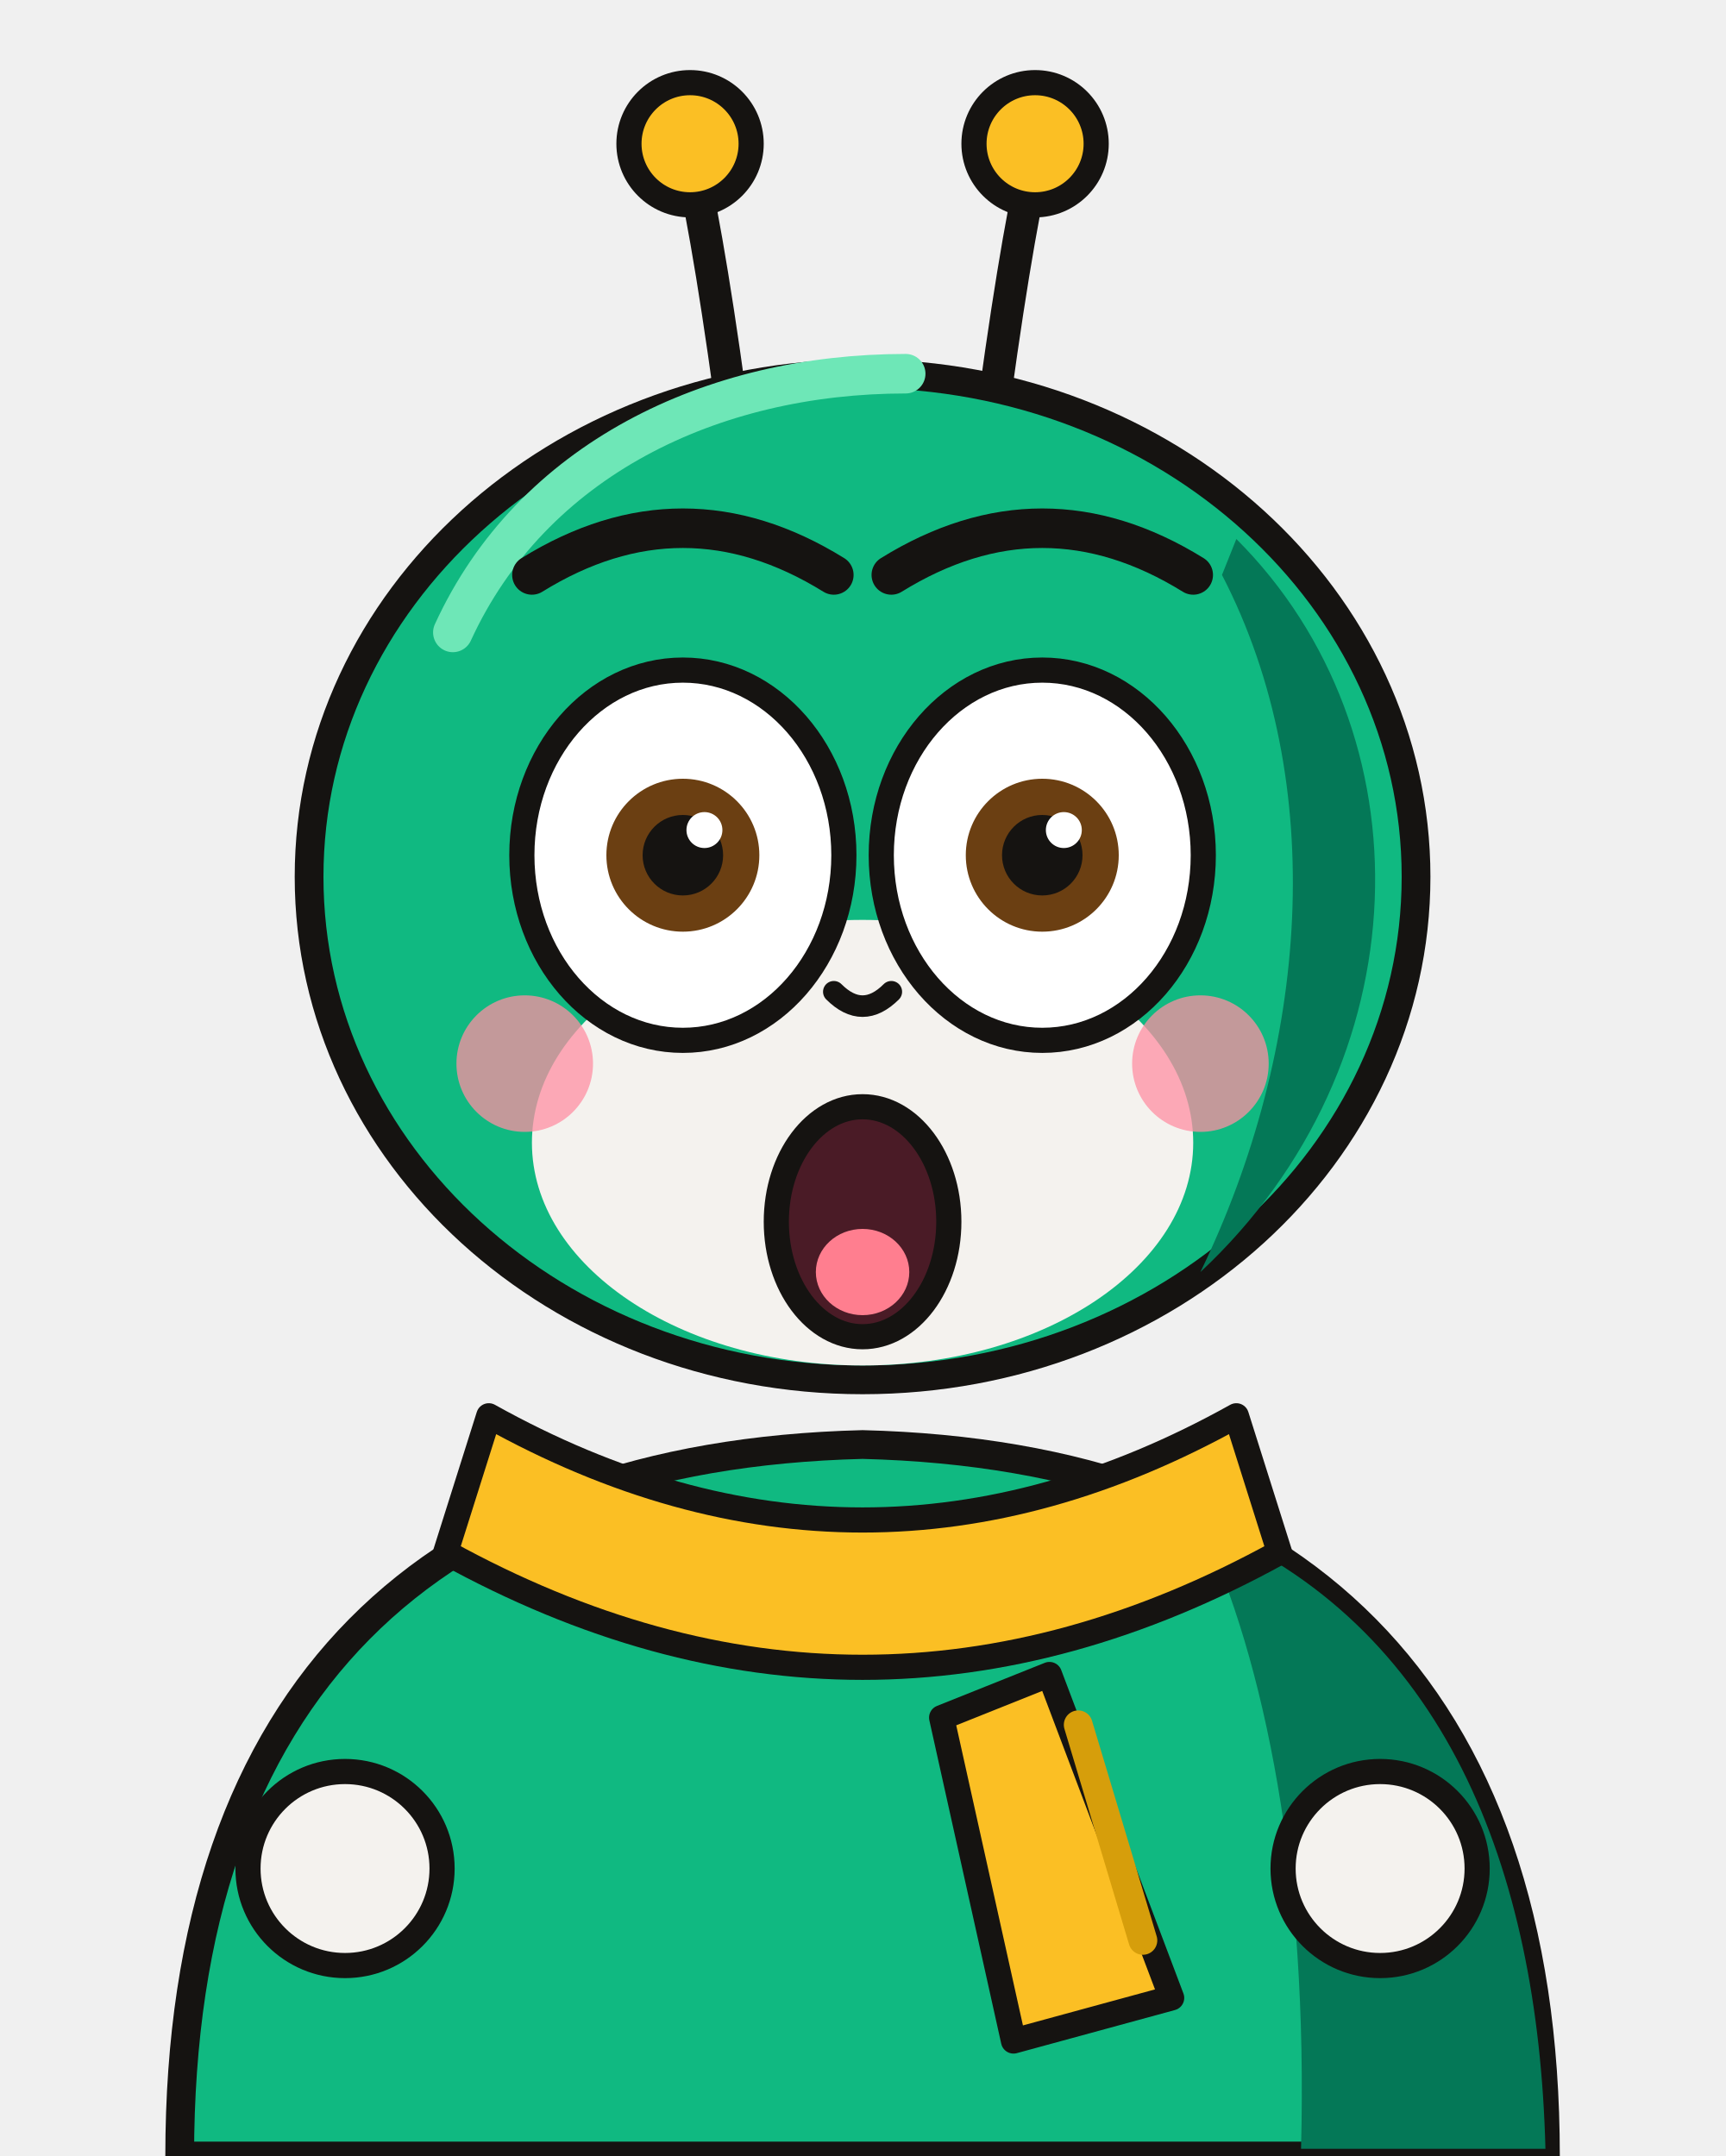
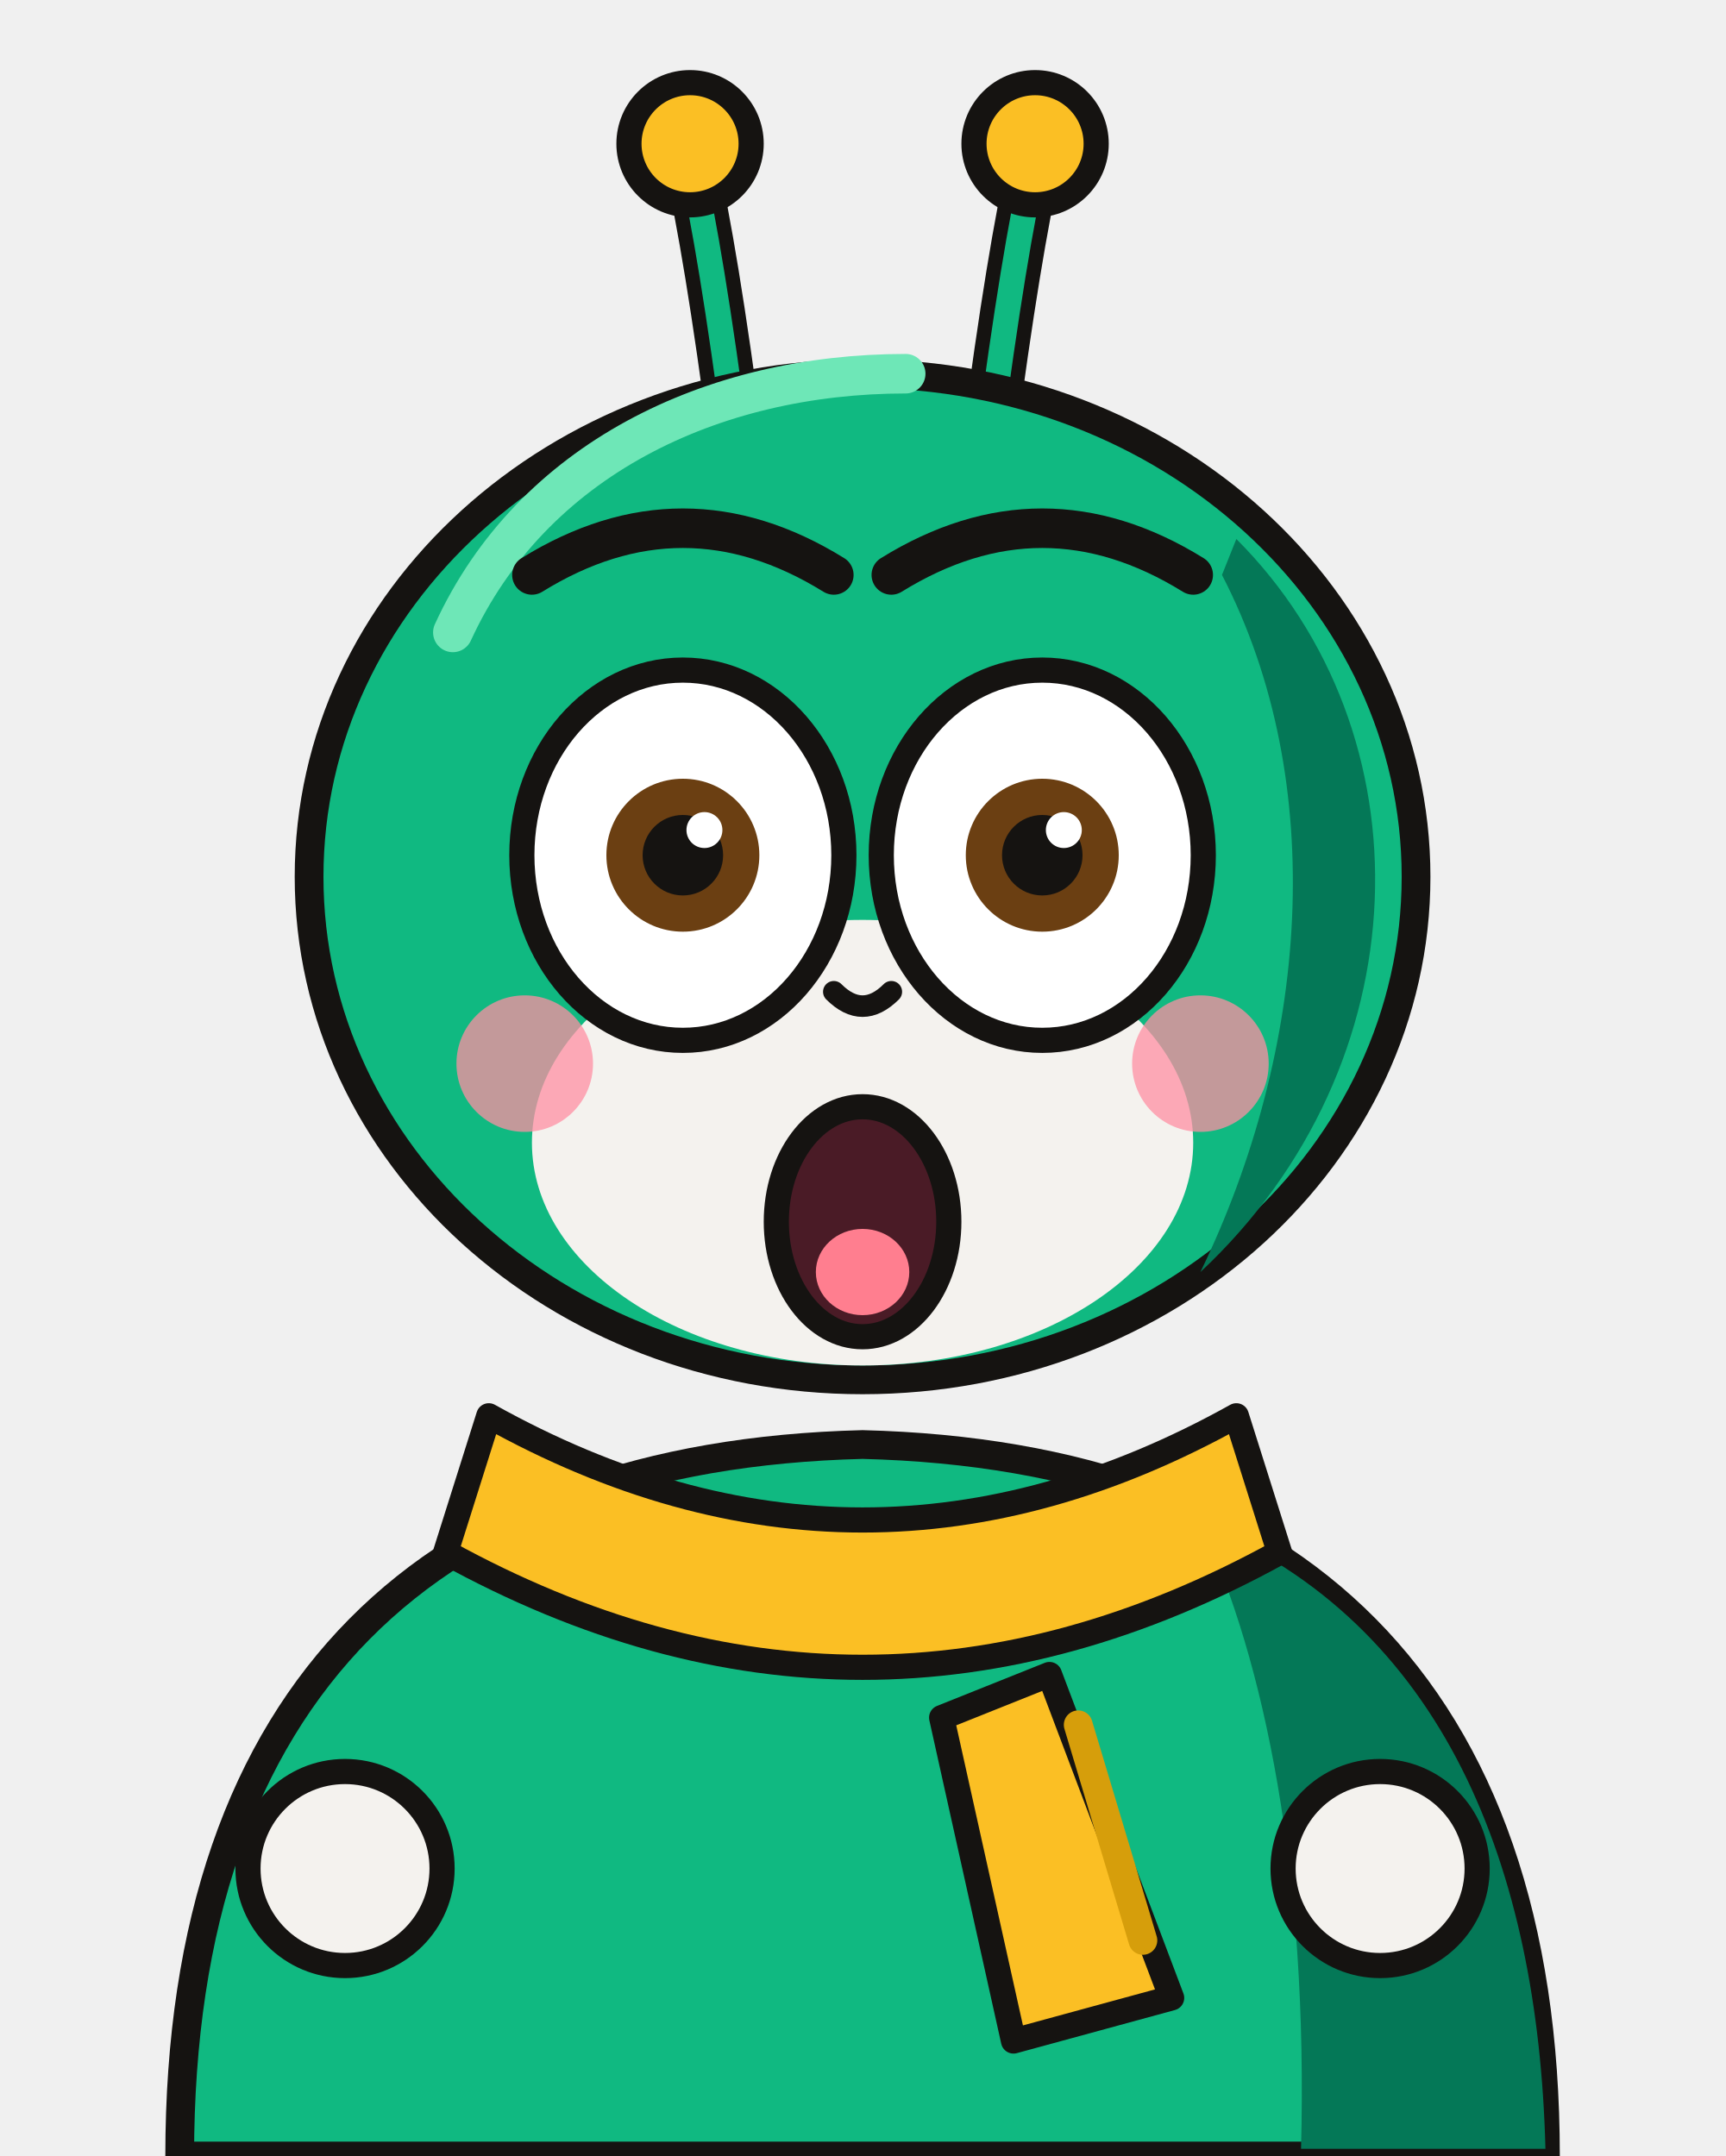
<svg xmlns="http://www.w3.org/2000/svg" width="480" height="600" viewBox="0 0 480 600" stroke-linejoin="round" stroke-linecap="round">
  <path d="M50 600 C50 470 120 405 240 402 C360 405 430 470 430 600 Z" fill="#10B981" stroke="#151311" stroke-width="8" />
  <path d="M334 424 C402 452 428 520 430 598 L362 598 C364 522 352 462 334 424 Z" fill="#047857" />
  <path d="M136 394 Q240 452 344 394 L356 432 Q240 496 124 432 Z" fill="#FBBF24" stroke="#151311" stroke-width="7" />
  <path d="M292 466 L326 556 L282 568 L262 478 Z" fill="#FBBF24" stroke="#151311" stroke-width="7" />
  <path d="M300 480 L318 540" stroke="#D69E0B" stroke-width="8" fill="none" />
  <circle cx="96" cy="520" r="27" fill="#F4F2EE" stroke="#151311" stroke-width="7" />
  <circle cx="384" cy="520" r="27" fill="#F4F2EE" stroke="#151311" stroke-width="7" />
  <g transform="">
-     <path d="M205 124 C200 86 196 62 192 44" fill="none" stroke="#151311" stroke-width="9" />
+     <path d="M205 124 C200 86 196 62 192 44" fill="none" stroke="#151311" stroke-width="15" />
+     <path d="M205 124 C200 86 196 62 192 44" fill="none" stroke="#10B981" stroke-width="7" />
    <circle cx="192" cy="40" r="17" fill="#FBBF24" stroke="#151311" stroke-width="7" />
-     <path d="M275 124 C280 86 284 62 288 44" fill="none" stroke="#151311" stroke-width="9" />
+     <path d="M275 124 C280 86 284 62 288 44" fill="none" stroke="#151311" stroke-width="15" />
+     <path d="M275 124 C280 86 284 62 288 44" fill="none" stroke="#10B981" stroke-width="7" />
    <circle cx="288" cy="40" r="17" fill="#FBBF24" stroke="#151311" stroke-width="7" />
    <ellipse cx="240" cy="244" rx="154" ry="140" fill="#10B981" stroke="#151311" stroke-width="8" />
    <path d="M344 150 C398 204 396 296 334 354 C364 292 370 218 340 160 Z" fill="#047857" />
    <path d="M126 176 C148 128 198 104 252 104" fill="none" stroke="#6EE7B7" stroke-width="11" />
    <ellipse cx="240" cy="318" rx="92" ry="62" fill="#F4F2EE" />
    <circle cx="146" cy="296" r="19" fill="#FF8FA3" fill-opacity=".75" />
    <circle cx="334" cy="296" r="19" fill="#FF8FA3" fill-opacity=".75" />
    <ellipse cx="190" cy="238" rx="44.8" ry="51.52" fill="#FFFFFF" stroke="#151311" stroke-width="7" />
    <circle cx="190" cy="238" r="21.28" fill="#6B3F12" />
    <circle cx="190" cy="238" r="11.2" fill="#151311" />
    <circle cx="196" cy="231" r="5" fill="#FFFFFF" />
    <ellipse cx="290" cy="238" rx="44.8" ry="51.52" fill="#FFFFFF" stroke="#151311" stroke-width="7" />
    <circle cx="290" cy="238" r="21.28" fill="#6B3F12" />
    <circle cx="290" cy="238" r="11.2" fill="#151311" />
    <circle cx="296" cy="231" r="5" fill="#FFFFFF" />
    <path d="M148 160 Q190 134 232 160" fill="none" stroke="#151311" stroke-width="11" />
    <path d="M248 160 Q290 134 332 160" fill="none" stroke="#151311" stroke-width="11" />
    <path d="M232 276 Q240 284 248 276" fill="none" stroke="#151311" stroke-width="6" />
    <ellipse cx="240" cy="340" rx="24" ry="32" fill="#4A1B26" stroke="#151311" stroke-width="7" />
    <ellipse cx="240" cy="354" rx="13" ry="12" fill="#FF7E8F" />
  </g>
</svg>
